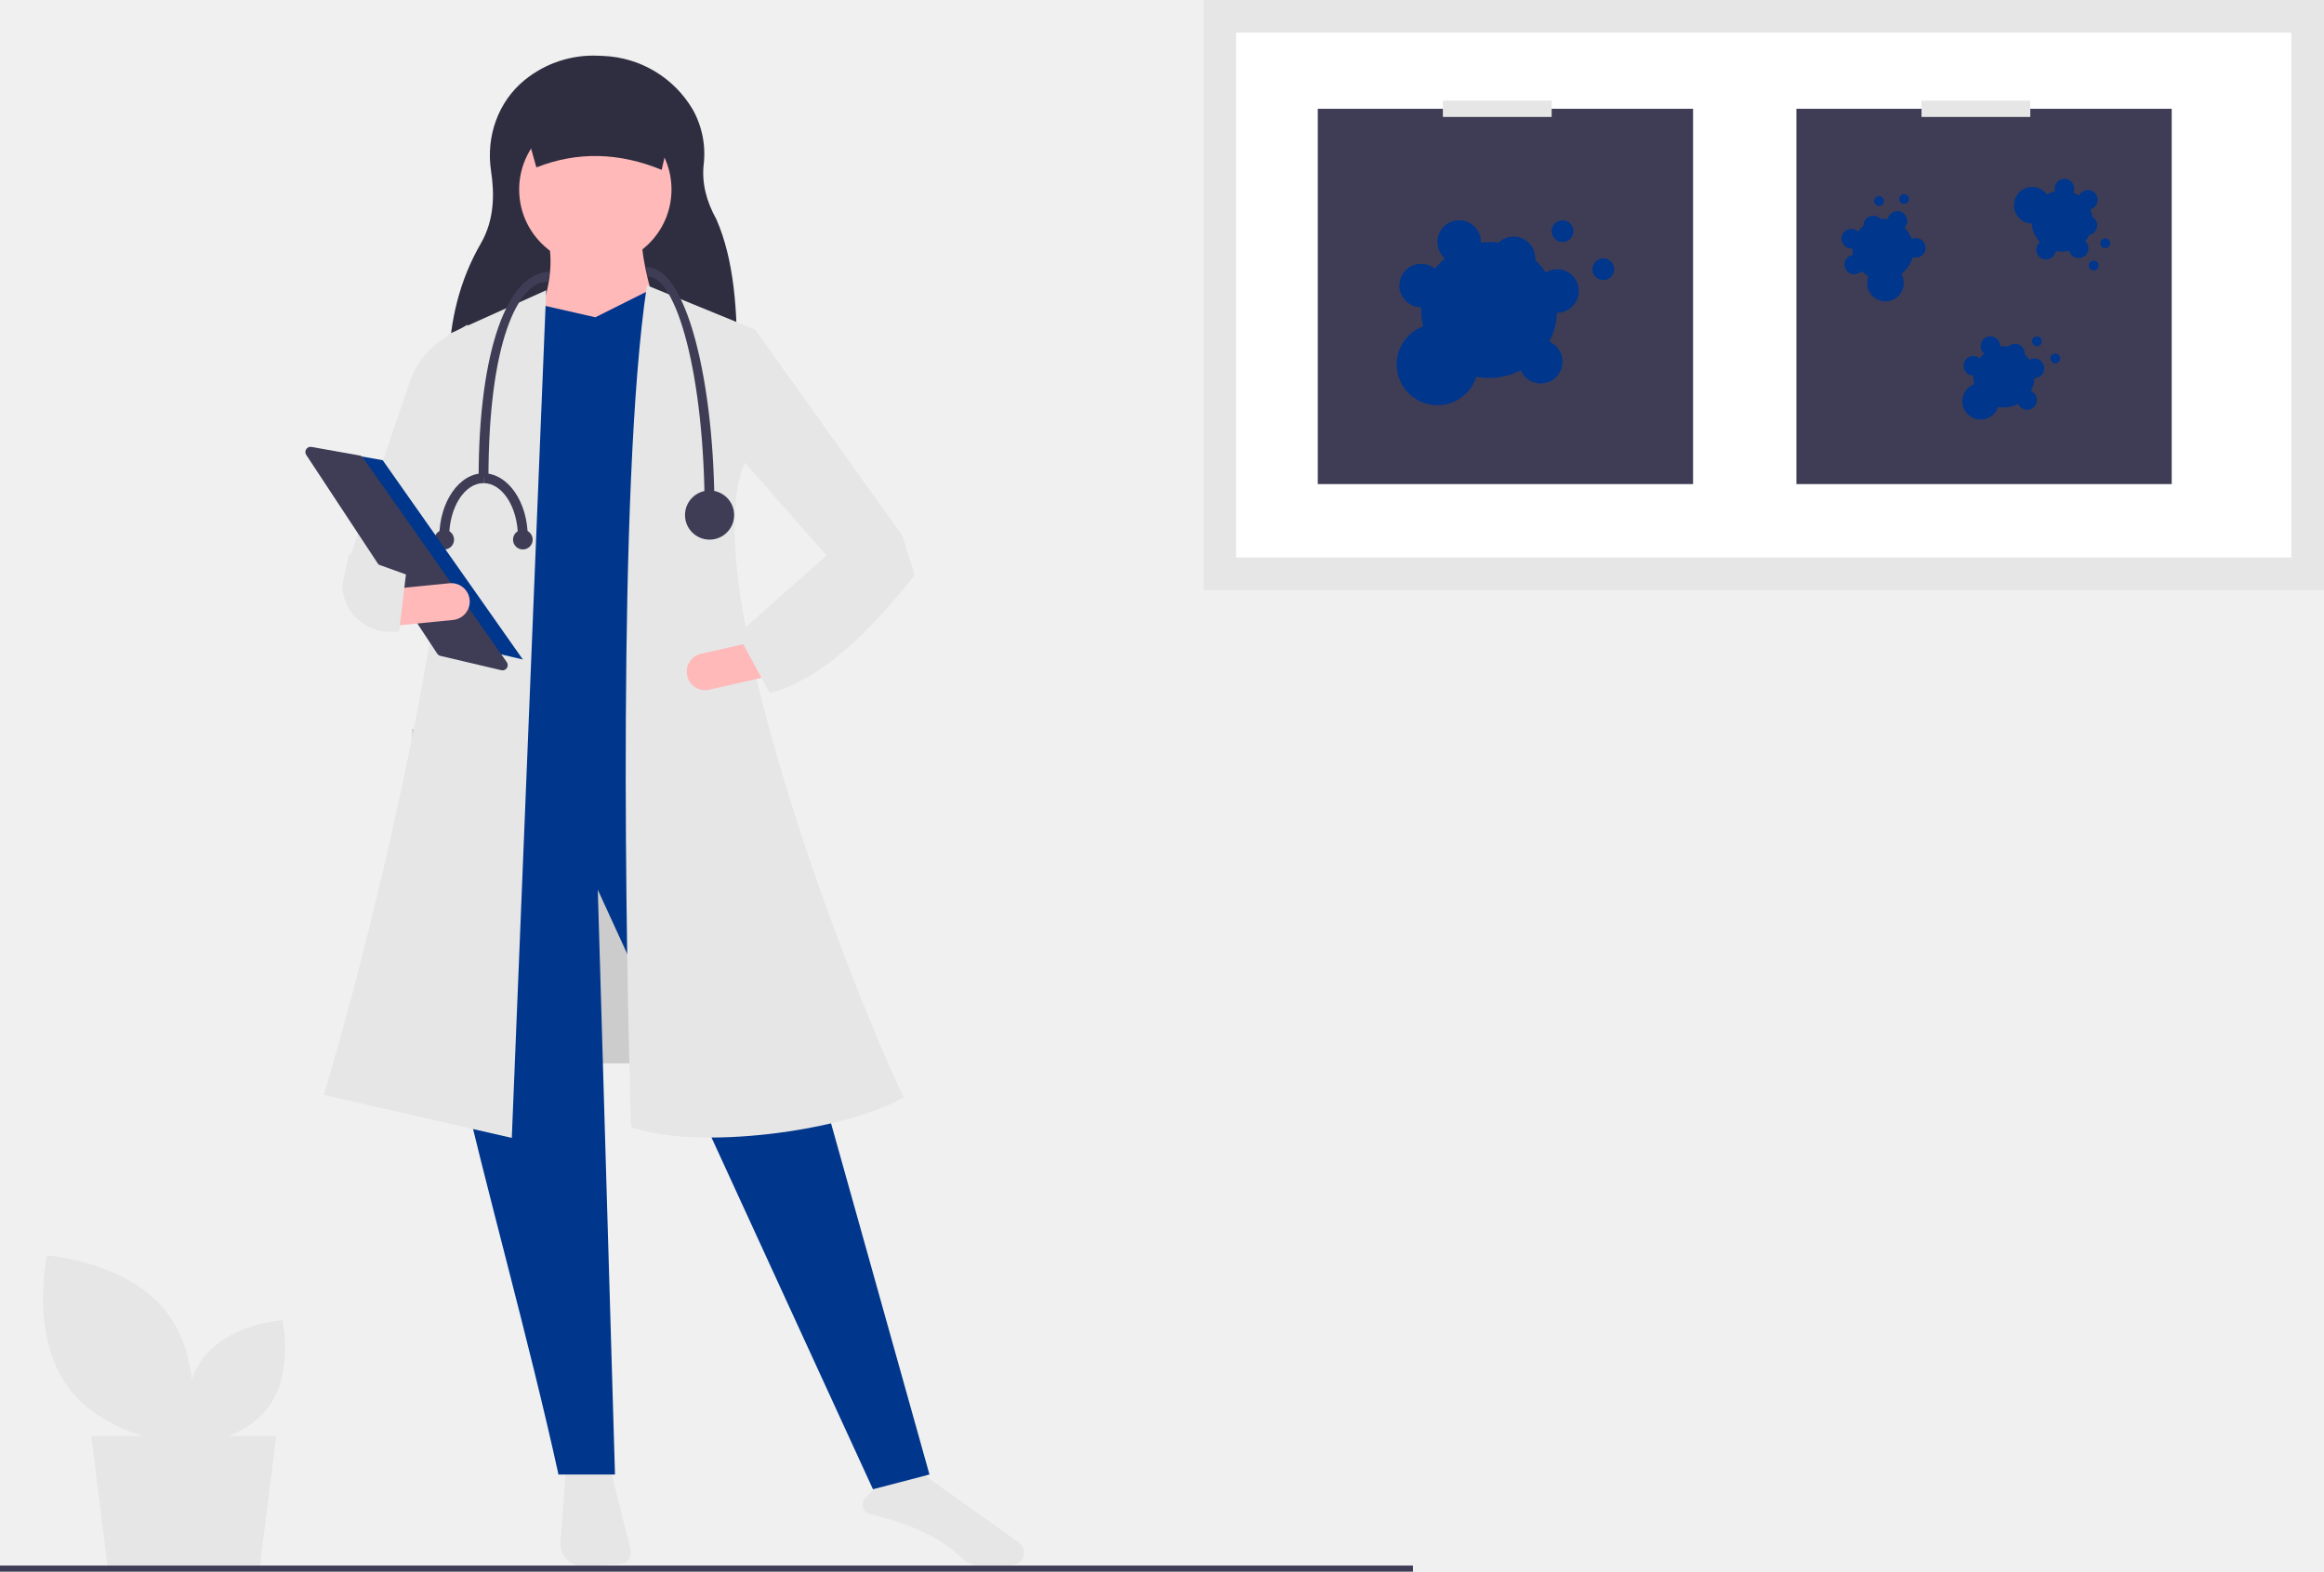
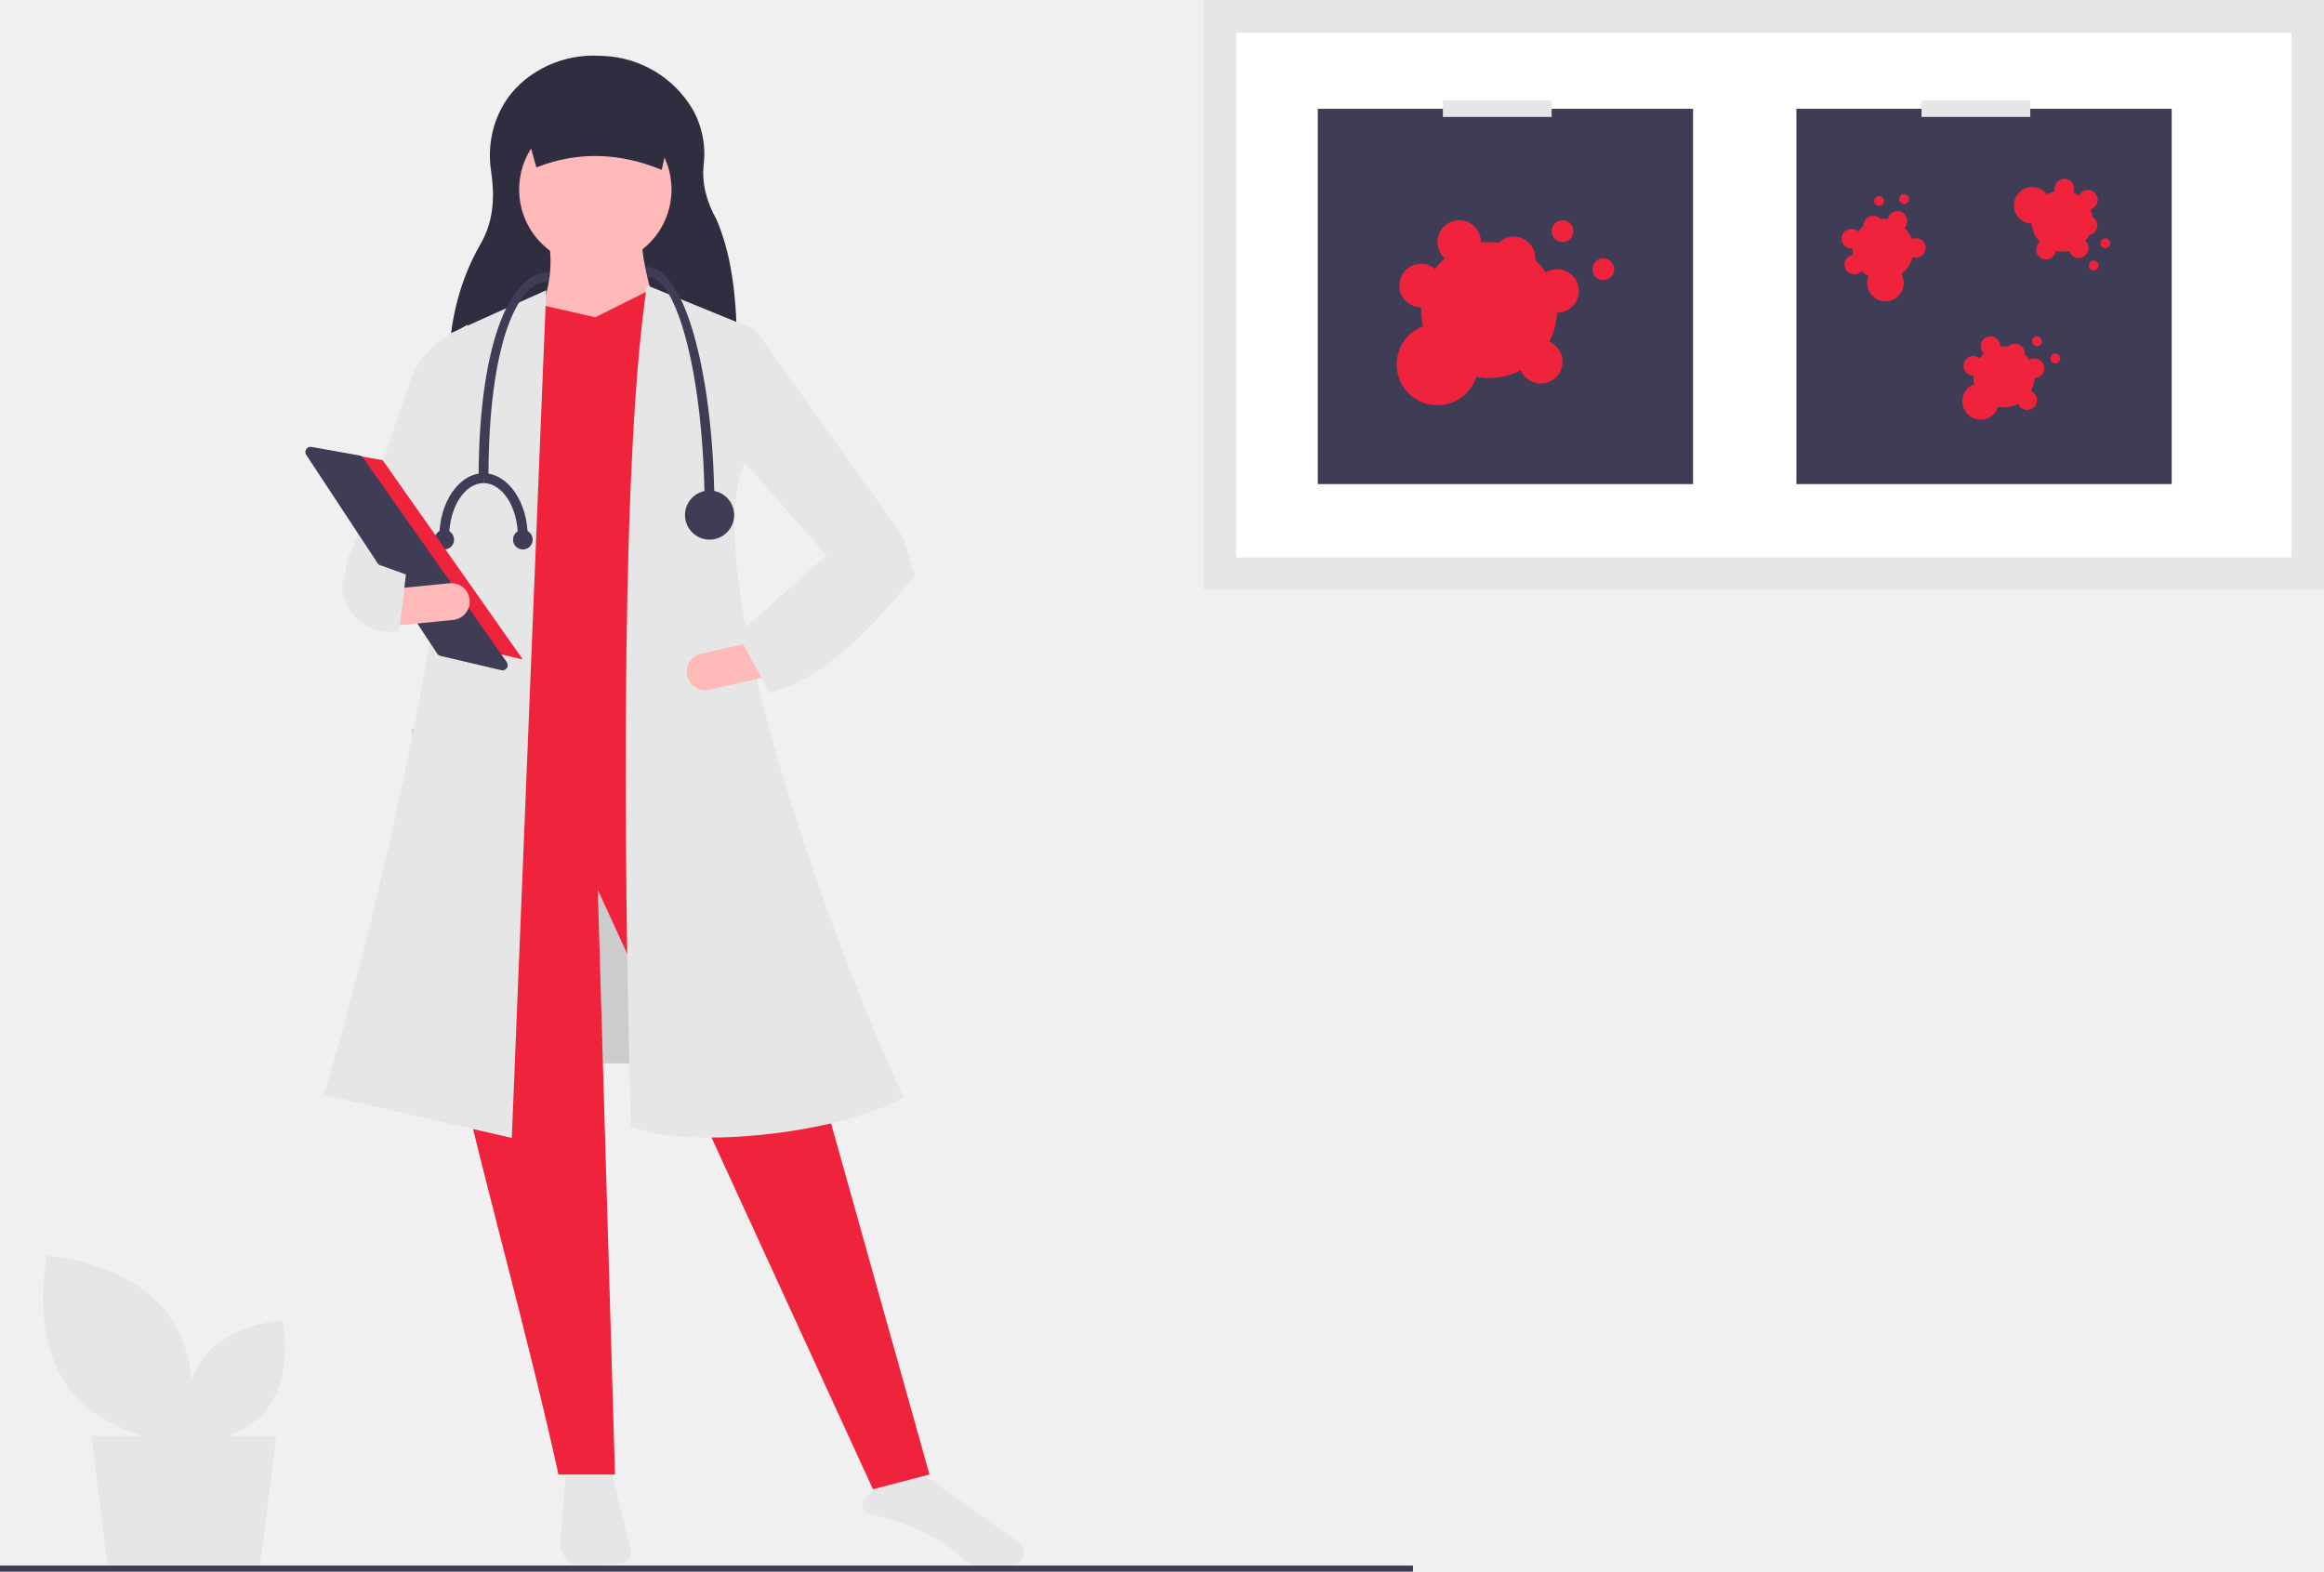
<svg xmlns="http://www.w3.org/2000/svg" data-name="Layer 1" width="854.557" height="577.897" viewBox="0 0 854.557 577.897">
  <rect x="151.557" y="268" width="110" height="123" fill="#ccc" />
  <polygon points="95.557 576 39.557 576 33.557 528 101.557 528 95.557 576" fill="#e6e6e6" />
  <path d="M380.729,702.284,378.839,728.119a8.224,8.224,0,0,0,8.7,8.809l13.27-.804a4.195,4.195,0,0,0,3.815-5.204L397.258,701.457Z" transform="translate(-172.7217 -161.0514)" fill="#e6e6e6" />
  <path d="M491.724,717.561c15.618,3.653,26.774,8.846,34.103,15.874a15.035,15.035,0,0,0,9.624,4.125c4.597.242,8.355-.273,11.179-1.535h0a4.43,4.43,0,0,0,2.625-3.651,4.508,4.508,0,0,0-1.888-4.167l-37.04-26.355-15.733,6.294-3.67,3.67a3.634,3.634,0,0,0,.8,5.743Z" transform="translate(-172.7217 -161.0514)" fill="#e6e6e6" />
  <path d="M443.662,295.746l-105.873-.98c.266-15.421,3.854-30.563,11.697-44.114,5.151-8.899,5.039-18.585,3.798-26.744-1.916-12.592,2.539-25.475,12.437-33.491a39.916,39.916,0,0,1,26.843-8.881l2.056.086a40.008,40.008,0,0,1,32.871,19.77,33.327,33.327,0,0,1,3.961,20.301c-.671,6.601.935,13.27,4.691,20.002C442.621,256.476,444.025,275.392,443.662,295.746Z" transform="translate(-172.7217 -161.0514)" fill="#2f2e41" />
-   <path d="M514.497,703.228l-20.779,5.421-101.184-220.436,6.324,215.015H378.079c-22.203-101.159-62.291-217.907-44.268-254.766l107.508-6.324Z" transform="translate(-172.7217 -161.0514)" fill="#00368c" />
+   <path d="M514.497,703.228l-20.779,5.421-101.184-220.436,6.324,215.015H378.079c-22.203-101.159-62.291-217.907-44.268-254.766l107.508-6.324Z" transform="translate(-172.7217 -161.0514)" fill="#ef233c" />
  <circle cx="218.909" cy="69.685" r="28.006" fill="#ffb9b9" />
  <path d="M416.023,282.232l-46.075-2.71c4.515-10.364,6.319-20.344,4.517-29.813H408.796C408.718,256.979,412.336,269.556,416.023,282.232Z" transform="translate(-172.7217 -161.0514)" fill="#ffb9b9" />
-   <polygon points="272.211 289.217 171.028 296.445 181.417 117.115 199.034 112.146 218.909 116.663 238.784 106.725 251.432 111.243 272.211 289.217" fill="#00368c" />
+   <polygon points="272.211 289.217 171.028 296.445 181.417 117.115 199.034 112.146 218.909 116.663 238.784 106.725 251.432 111.243 272.211 289.217" fill="#ef233c" />
  <path d="M360.914,579.458l-69.112-15.81c20.551-68.148,57.573-224.051,45.623-279.61l36.137-16.262Z" transform="translate(-172.7217 -161.0514)" fill="#e6e6e6" />
  <path d="M327.488,382.512l-26.199-16.262,22.343-65.439a30.871,30.871,0,0,1,13.494-16.028l7.527-4.358-4.517,65.95Z" transform="translate(-172.7217 -161.0514)" fill="#e6e6e6" />
  <path d="M505.011,564.552c-21.813,12.62-76.339,19.655-100.28,10.841-1.762-61.573-5.217-235.739,5.872-309.423l39.751,16.262-3.614,48.785C427.736,372.75,482.919,518.105,505.011,564.552Z" transform="translate(-172.7217 -161.0514)" fill="#e6e6e6" />
  <polygon points="329.127 213.33 304.734 205.199 272.211 168.158 277.632 121.18 331.837 197.068 329.127 213.33" fill="#e6e6e6" />
  <path d="M425.403,409.545a6.785,6.785,0,0,0,8.105,5.112l20.706-4.689-2.993-13.217-20.706,4.688a6.777,6.777,0,0,0-5.112,8.105Z" transform="translate(-172.7217 -161.0514)" fill="#ffb9b9" />
  <path d="M416.023,223.509c-15.556-6.396-30.919-6.859-46.075-.903l-6.324-22.586h57.819Z" transform="translate(-172.7217 -161.0514)" fill="#2f2e41" />
  <path d="M444.029,394.256l11.745,21.682c19.754-5.51,36.874-22.879,53.302-43.364l-4.517-14.455-28.006,7.227Z" transform="translate(-172.7217 -161.0514)" fill="#e6e6e6" />
  <path d="M435.447,349.537h-3.614c0-51.111-10.523-86.729-20.779-86.729l-.903-3.614c9.197,0,15.06,14.824,18.36,27.26C432.984,303.314,435.447,325.717,435.447,349.537Z" transform="translate(-172.7217 -161.0514)" fill="#3f3d56" />
  <path d="M352.332,336.889H348.718c0-46.809,10.596-75.888,26.199-75.888l-.903,3.614C363.221,264.615,352.332,286.963,352.332,336.889Z" transform="translate(-172.7217 -161.0514)" fill="#3f3d56" />
  <circle cx="260.918" cy="189.389" r="9.034" fill="#3f3d56" />
  <path d="M337.877,358.571h-3.614c0-12.952,7.295-23.489,16.262-23.489v3.614C343.551,338.696,337.877,347.612,337.877,358.571Z" transform="translate(-172.7217 -161.0514)" fill="#3f3d56" />
  <path d="M366.787,358.571h-3.614c0-10.959-5.674-19.875-12.648-19.875V335.082C359.492,335.082,366.787,345.619,366.787,358.571Z" transform="translate(-172.7217 -161.0514)" fill="#3f3d56" />
  <circle cx="192.258" cy="198.423" r="3.614" fill="#3f3d56" />
  <circle cx="163.348" cy="198.423" r="3.614" fill="#3f3d56" />
-   <polygon points="118.177 165.193 140.724 169.219 192.258 242.495 164.88 236.053 118.177 165.193" fill="#00368c" />
+   <polygon points="118.177 165.193 140.724 169.219 192.258 242.495 164.88 236.053 118.177 165.193" fill="#ef233c" />
  <path d="M286.9,325.347a1.918,1.918,0,0,0-1.573,2.971l48.171,73.088a1.911,1.911,0,0,0,1.16.81l22.413,5.273a1.914,1.914,0,0,0,2.004-2.965L306.186,329.323a1.903,1.903,0,0,0-1.229-.783l-17.695-3.16A2.076,2.076,0,0,0,286.9,325.347Z" transform="translate(-172.7217 -161.0514)" fill="#3f3d56" />
  <path d="M316.949,377.604l1.339,13.485,21.126-2.097a6.776,6.776,0,0,0-1.338-13.485Z" transform="translate(-172.7217 -161.0514)" fill="#ffb9b9" />
  <path d="M298.578,376.042a17.427,17.427,0,0,0,17.406,17.311h3.474l2.529-21.076-20.94-7.538Z" transform="translate(-172.7217 -161.0514)" fill="#e6e6e6" />
  <rect x="442.557" width="412" height="217" fill="#e6e6e6" />
  <path d="M627.278,366.051h388v-193h-388Z" transform="translate(-172.7217 -161.0514)" fill="#fff" />
  <rect x="484.557" y="40" width="138" height="138" fill="#3f3d56" />
-   <circle cx="589.557" cy="99" r="4" fill="#00368c" />
-   <circle cx="574.557" cy="85" r="4" fill="#00368c" />
-   <path d="M745.278,260.051a7.95,7.95,0,0,0-4.168,1.181,25.124,25.124,0,0,0-3.865-4.536c.017-.213.033-.427.033-.645a7.994,7.994,0,0,0-13.547-5.757,24.507,24.507,0,0,0-6.463-.056c.001-.063.009-.124.009-.187a8,8,0,1,0-13.259,6.018,25.14,25.14,0,0,0-3.624,3.834,7.999,7.999,0,1,0-5.116,14.148l.025-.001c-.013.333-.025.665-.025,1.001a25.045,25.045,0,0,0,.724,5.973,14.994,14.994,0,1,0,19.569,18.578,24.971,24.971,0,0,0,16.342-2.424,8.001,8.001,0,1,0,10.492-10.492,24.857,24.857,0,0,0,2.848-10.636l.025.001a8,8,0,0,0,0-16Z" transform="translate(-172.7217 -161.0514)" fill="#00368c" />
+   <circle cx="589.557" cy="99" r="4" fill="#ef233c" />
+   <circle cx="574.557" cy="85" r="4" fill="#ef233c" />
+   <path d="M745.278,260.051a7.95,7.95,0,0,0-4.168,1.181,25.124,25.124,0,0,0-3.865-4.536c.017-.213.033-.427.033-.645a7.994,7.994,0,0,0-13.547-5.757,24.507,24.507,0,0,0-6.463-.056c.001-.063.009-.124.009-.187a8,8,0,1,0-13.259,6.018,25.14,25.14,0,0,0-3.624,3.834,7.999,7.999,0,1,0-5.116,14.148l.025-.001c-.013.333-.025.665-.025,1.001a25.045,25.045,0,0,0,.724,5.973,14.994,14.994,0,1,0,19.569,18.578,24.971,24.971,0,0,0,16.342-2.424,8.001,8.001,0,1,0,10.492-10.492,24.857,24.857,0,0,0,2.848-10.636l.025.001a8,8,0,0,0,0-16Z" transform="translate(-172.7217 -161.0514)" fill="#ef233c" />
  <rect x="530.557" y="37" width="40" height="6" fill="#e6e6e6" />
  <rect x="660.557" y="40" width="138" height="138" fill="#3f3d56" />
-   <circle cx="755.757" cy="131.8" r="1.8" fill="#00368c" />
-   <circle cx="749.007" cy="125.5" r="1.8" fill="#00368c" />
-   <path d="M920.828,292.851a3.577,3.577,0,0,0-1.876.531,11.306,11.306,0,0,0-1.739-2.041c.008-.096.015-.192.015-.29a3.597,3.597,0,0,0-6.096-2.591,11.028,11.028,0,0,0-2.908-.025c.001-.028.004-.056.004-.084a3.6,3.6,0,1,0-5.967,2.708,11.313,11.313,0,0,0-1.631,1.725,3.6,3.6,0,1,0-2.302,6.367l.011-.001c-.006.15-.011.299-.011.451a11.271,11.271,0,0,0,.326,2.688,6.747,6.747,0,1,0,8.806,8.36,11.237,11.237,0,0,0,7.354-1.091,3.6,3.6,0,1,0,4.721-4.721,11.186,11.186,0,0,0,1.282-4.786l.011.001a3.6,3.6,0,0,0,0-7.2Z" transform="translate(-172.7217 -161.0514)" fill="#00368c" />
-   <circle cx="769.878" cy="97.642" r="1.8" fill="#00368c" />
-   <circle cx="774.113" cy="89.437" r="1.8" fill="#00368c" />
-   <path d="M940.526,251.33a3.578,3.578,0,0,0-1.02-1.661,11.306,11.306,0,0,0,1.493-2.227c.095-.019.189-.038.283-.065a3.597,3.597,0,0,0,.841-6.57,11.028,11.028,0,0,0-.764-2.806c.027-.007.055-.011.082-.019a3.6,3.6,0,1,0-4.224-5.009,11.313,11.313,0,0,0-2.103-1.102,3.6,3.6,0,1,0-6.752-.49l.004.011c-.146.035-.291.07-.437.111a11.27,11.27,0,0,0-2.499,1.042,6.747,6.747,0,1,0-5.66,10.743,11.237,11.237,0,0,0,3.044,6.783,3.6,3.6,0,1,0,5.824,3.265,11.186,11.186,0,0,0,4.954-.064l.003.011a3.6,3.6,0,1,0,6.93-1.952Z" transform="translate(-172.7217 -161.0514)" fill="#00368c" />
-   <circle cx="700.162" cy="73.181" r="1.8" fill="#00368c" />
-   <circle cx="690.958" cy="73.919" r="1.8" fill="#00368c" />
-   <path d="M867.726,239.883a3.578,3.578,0,0,0-.872,1.743,11.306,11.306,0,0,0-2.68-.092c-.066-.07-.132-.14-.205-.207a3.597,3.597,0,0,0-6.023,2.755,11.028,11.028,0,0,0-1.98,2.131c-.02-.02-.038-.041-.059-.06a3.6,3.6,0,1,0-2.023,6.232,11.314,11.314,0,0,0,.174,2.368,3.6,3.6,0,1,0,3.15,5.993l.007-.009c.107.105.213.21.325.312a11.27,11.27,0,0,0,2.205,1.572,6.747,6.747,0,1,0,12.111-.867,11.237,11.237,0,0,0,4.153-6.167,3.6,3.6,0,1,0-.304-6.67,11.186,11.186,0,0,0-2.671-4.173l.008-.008a3.6,3.6,0,1,0-5.317-4.854Z" transform="translate(-172.7217 -161.0514)" fill="#00368c" />
+   <circle cx="755.757" cy="131.8" r="1.8" fill="#ef233c" />
+   <circle cx="749.007" cy="125.5" r="1.8" fill="#ef233c" />
+   <path d="M920.828,292.851a3.577,3.577,0,0,0-1.876.531,11.306,11.306,0,0,0-1.739-2.041c.008-.096.015-.192.015-.29a3.597,3.597,0,0,0-6.096-2.591,11.028,11.028,0,0,0-2.908-.025c.001-.028.004-.056.004-.084a3.6,3.6,0,1,0-5.967,2.708,11.313,11.313,0,0,0-1.631,1.725,3.6,3.6,0,1,0-2.302,6.367l.011-.001c-.006.15-.011.299-.011.451a11.271,11.271,0,0,0,.326,2.688,6.747,6.747,0,1,0,8.806,8.36,11.237,11.237,0,0,0,7.354-1.091,3.6,3.6,0,1,0,4.721-4.721,11.186,11.186,0,0,0,1.282-4.786l.011.001a3.6,3.6,0,0,0,0-7.2Z" transform="translate(-172.7217 -161.0514)" fill="#ef233c" />
+   <circle cx="769.878" cy="97.642" r="1.8" fill="#ef233c" />
+   <circle cx="774.113" cy="89.437" r="1.8" fill="#ef233c" />
+   <path d="M940.526,251.33a3.578,3.578,0,0,0-1.02-1.661,11.306,11.306,0,0,0,1.493-2.227c.095-.019.189-.038.283-.065a3.597,3.597,0,0,0,.841-6.57,11.028,11.028,0,0,0-.764-2.806c.027-.007.055-.011.082-.019a3.6,3.6,0,1,0-4.224-5.009,11.313,11.313,0,0,0-2.103-1.102,3.6,3.6,0,1,0-6.752-.49l.004.011c-.146.035-.291.07-.437.111a11.27,11.27,0,0,0-2.499,1.042,6.747,6.747,0,1,0-5.66,10.743,11.237,11.237,0,0,0,3.044,6.783,3.6,3.6,0,1,0,5.824,3.265,11.186,11.186,0,0,0,4.954-.064l.003.011a3.6,3.6,0,1,0,6.93-1.952Z" transform="translate(-172.7217 -161.0514)" fill="#ef233c" />
+   <circle cx="700.162" cy="73.181" r="1.8" fill="#ef233c" />
+   <circle cx="690.958" cy="73.919" r="1.8" fill="#ef233c" />
+   <path d="M867.726,239.883a3.578,3.578,0,0,0-.872,1.743,11.306,11.306,0,0,0-2.68-.092c-.066-.07-.132-.14-.205-.207a3.597,3.597,0,0,0-6.023,2.755,11.028,11.028,0,0,0-1.98,2.131c-.02-.02-.038-.041-.059-.06a3.6,3.6,0,1,0-2.023,6.232,11.314,11.314,0,0,0,.174,2.368,3.6,3.6,0,1,0,3.15,5.993l.007-.009c.107.105.213.21.325.312a11.27,11.27,0,0,0,2.205,1.572,6.747,6.747,0,1,0,12.111-.867,11.237,11.237,0,0,0,4.153-6.167,3.6,3.6,0,1,0-.304-6.67,11.186,11.186,0,0,0-2.671-4.173l.008-.008a3.6,3.6,0,1,0-5.317-4.854Z" transform="translate(-172.7217 -161.0514)" fill="#ef233c" />
  <rect x="706.557" y="37" width="40" height="6" fill="#e6e6e6" />
  <path d="M197.898,671.294c14.42,19.311,44.352,21.344,44.352,21.344s6.554-29.277-7.866-48.588-44.352-21.344-44.352-21.344S183.478,651.983,197.898,671.294Z" transform="translate(-172.7217 -161.0514)" fill="#e6e6e6" />
  <path d="M271.355,678.554c-9.515,12.743-29.267,14.084-29.267,14.084s-4.324-19.319,5.191-32.062,29.267-14.084,29.267-14.084S280.87,665.811,271.355,678.554Z" transform="translate(-172.7217 -161.0514)" fill="#e6e6e6" />
  <rect y="575.657" width="519.557" height="2.241" fill="#3f3d56" />
</svg>
